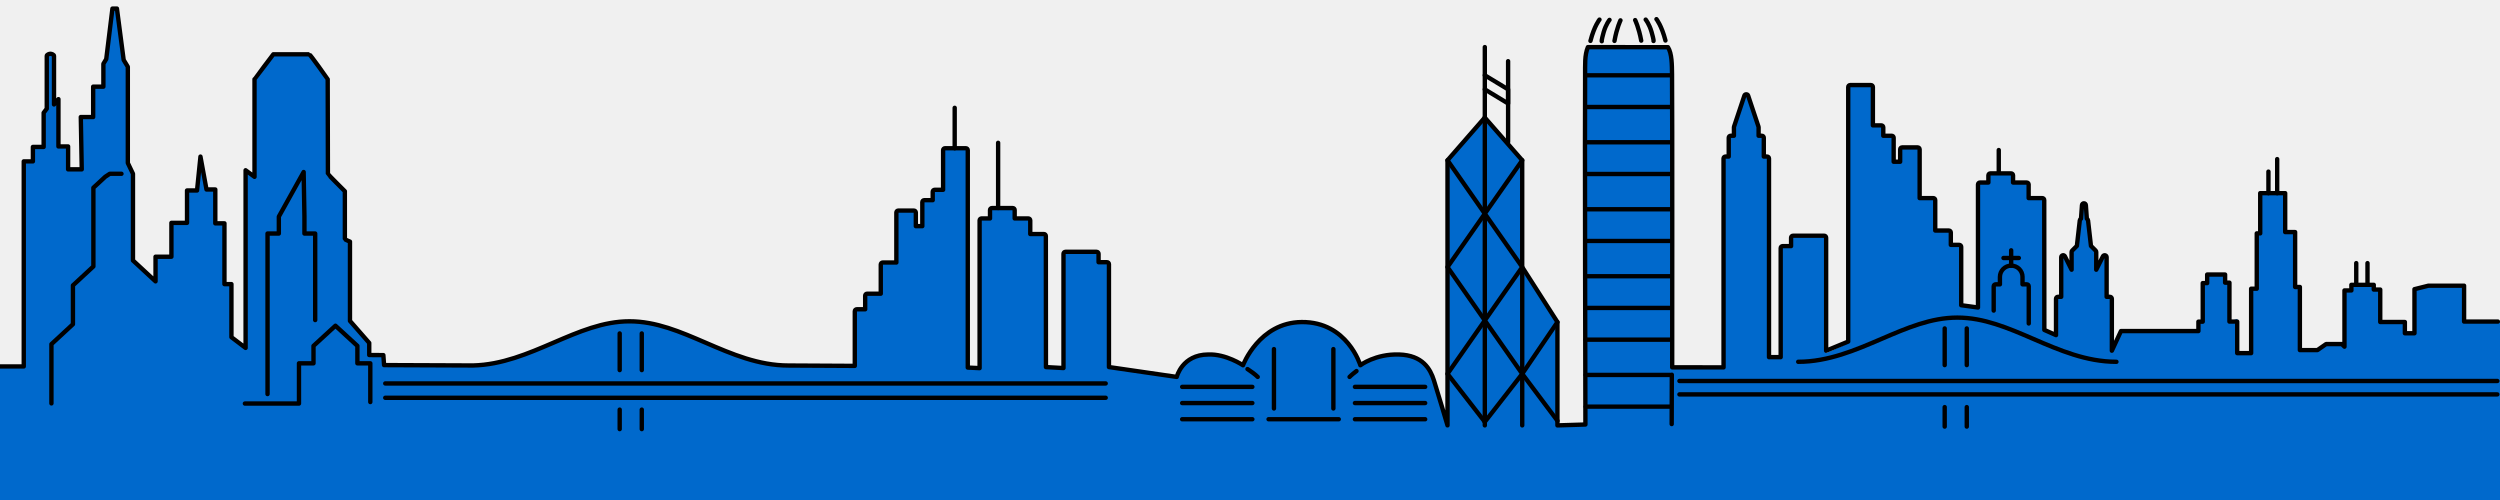
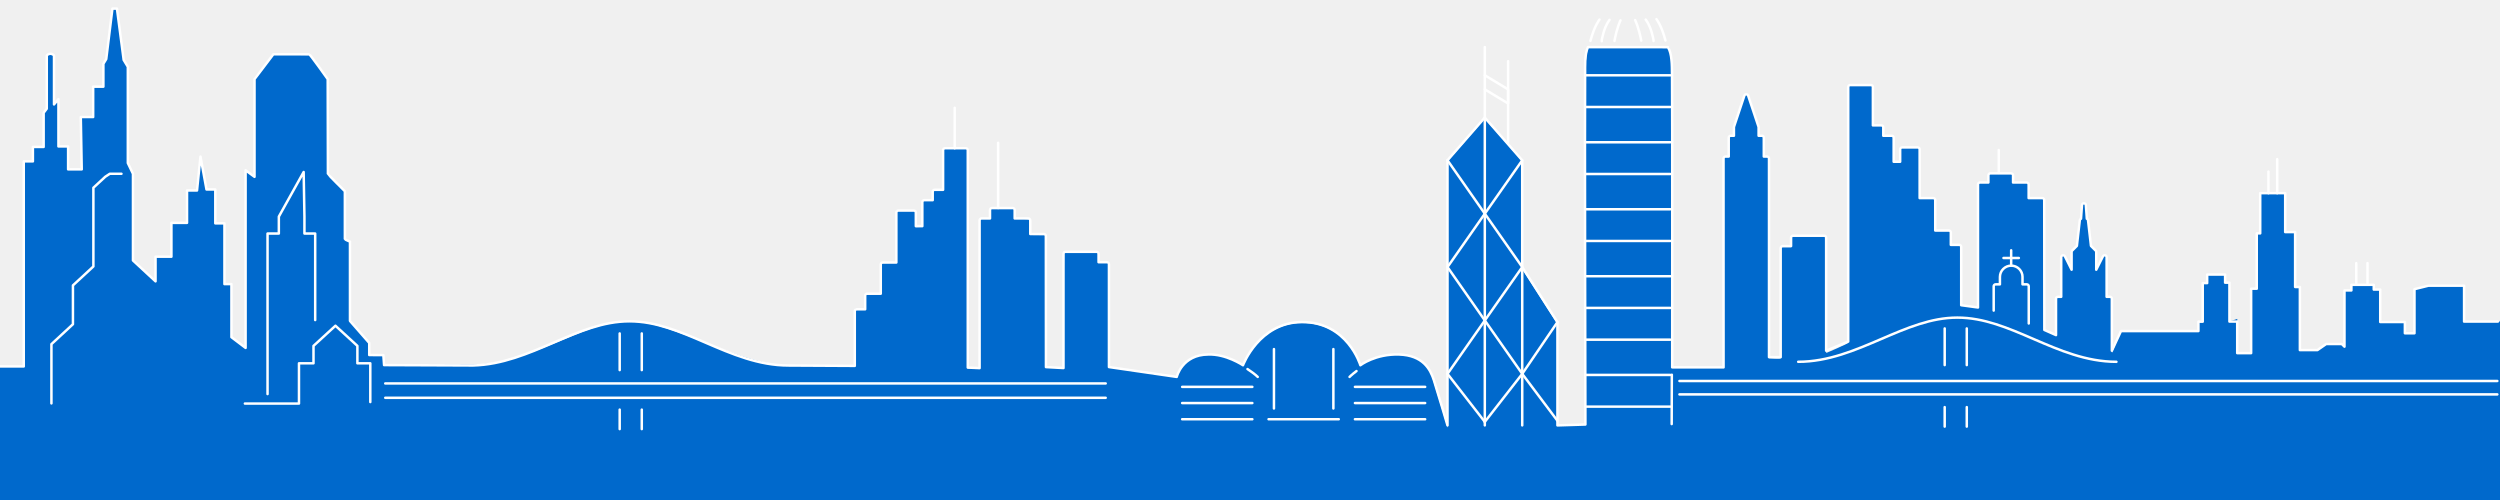
<svg xmlns="http://www.w3.org/2000/svg" version="1.1" viewBox="0 0 2000 400">
  <style type="text/css">
		.brand_color {fill:#0069cc;}
+ 		.outline_color {
+ 			fill:none;
+ 			stroke:#fff;
+ 			stroke-width:2;
+ 			stroke-linecap:round;
+ 			stroke-linejoin:round;
+ 			stroke-miterlimit:1.5;
+ 		}
	</style>
  <g id="back">
    <path class="brand_color" d="M0,324.58v-31.57h19V128.96h7.32v-11.55h8.6V90.09l2.49-3.27V44.57c0-0.94,1.88-1.71,2.9-1.71   s2.9,0.77,2.9,1.71V83.4l3.54-4.24V117h7.74v18.33h10.9l-0.76-41.85h9.9v-24.3h8.18V50.9l2.28-3.77l4.95-40.39l3.61-0.01   l5.35,40.72c0.01,0.09-0.02,0.17-0.02,0.25l3.39,5.59v77.99l4.12,7.61v69.34l18.05,16.72v-19.71h12.7v-27.09h12.49v-25.9h8   l2.75-27.11l4.83,26.31h7.04v27.09h7.32v48.62h5.59v42.25l11.339,8.758L196.48,136.2l7.151,4.635l0.029-77.475   c0.05-0.2,14.819-19.665,14.819-19.665l29.624,0.438c0.67-0.06,14.007,19.087,14.057,19.217l-0.155,75.318   c0,0.36,13.885,14.833,13.885,14.833l0.029,37.008c0,0.26,4.061,2.78,4.061,2.78l-0.309,62.713l15.719,18.337v9.68l11.3,0.07v7.99   l68.04-0.48c48.65,1.561,91.44-34.81,128.84-34.81c32.83,0,89.23,35.551,127.26,35.62c24.851,0.04,53,0.29,53,0.29l0.175-45.531   h8.333l-0.03-11.351l12.53-0.151l0.145-25.098l12.157-0.069l-0.301-42.166l15.7,0.036v13.35l5.41-0.17V160.4h7.76v-8.06h8.76   l0.445-33.274l19.206-0.166v175.78h9.09V175.23h8.76v-8.06h19.28v7.53l12.733,0.812l0.352,12.49l12.201,0.133l0.223,105.484   l13.757,0.709l0.804-91.949l27.327-0.123l0.021,7.912l8.241,0.052l0.402,83.442l54.108,7.728c0,0,4.28-17.811,25.19-17.931   c11.01-0.11,20.739,4.19,27.8,8.61l0,0c0,0,12.86-33.32,46.96-33.61c36.61-0.351,46.92,33.75,46.92,33.75s12.71-8.96,30.99-8.851   c20.91,0.121,25.893,16.095,27.345,21.141s11.405,37.67,11.405,37.67V129.1l29.85-34.18l29.94,34.18v86.41l28.18,44v80.561   l22.57-0.82c0,0-0.78-245.85-0.431-277.57c0.101-8.82,0.96-17.54,2.141-23.52l0.09,0.02l65.02-0.08c0,0,2.15,12.64,2.28,23.23   c0.41,31.72-0.32,232.42-0.32,232.42l41.511,0.125V126.65c0-0.86,0.699-1.56,1.56-1.56h2.6v-15.07c0-0.86,0.7-1.56,1.561-1.56h2.6   v-6.75c0-0.17,0.03-0.34,0.08-0.49l8.311-24.94c0.43-1.27,2.529-1.27,2.96,0l8.31,24.94c0.051,0.16,0.08,0.32,0.08,0.49v6.75h2.6   c0.86,0,1.561,0.7,1.561,1.56v15.07h2.6c0.86,0,1.561,0.7,1.561,1.56v159.93c0,0,9.35,0.859,9.35,0V199.3   c0-0.86,0.7-1.56,1.561-1.56h6.75v-6.75c0-0.86,0.699-1.56,1.56-1.56h24.94c0.859,0,1.56,0.7,1.56,1.56v91.43   c0,0,17.66-7.449,17.66-8.311V69.47c0-0.86,0.7-1.56,1.561-1.56h16.62c0.859,0,1.56,0.7,1.56,1.56v30.69h6.75   c0.86,0,1.56,0.7,1.56,1.56v6.75h6.75c0.86,0,1.561,0.7,1.561,1.56v19.22h5.189v-9.91c0-0.86,0.7-1.56,1.561-1.56h12.47   c0.86,0,1.561,0.7,1.561,1.56v39h10.91c0.859,0,1.56,0.7,1.56,1.56v24.38h10.91c0.86,0,1.561,0.7,1.561,1.56v9.91h6.75   c0.859,0,1.56,0.7,1.56,1.56l-0.04,46.86l13.419,1.83l0.051-98.56c0-0.86,0.7-1.56,1.561-1.56h6.76v-5.75   c0-0.86,0.7-1.56,1.56-1.56h16.62c0.86,0,1.561,0.7,1.561,1.56v5.75h10.91c0.859,0,1.56,0.7,1.56,1.56v10.91h10.91   c0.86,0,1.561,0.69,1.561,1.56l0.028,104.029l9.341,4.15l0.061-29.21c0-0.86,0.7-1.56,1.56-1.56h2.601v-31.69   c0-0.72,0.5-1.351,1.199-1.521c0.7-0.17,1.431,0.17,1.75,0.82l5.36,10.721v-14.18c0-0.421,0.16-0.811,0.45-1.111l3.77-3.77   l2.34-20.46c0.07-0.58,0.45-1.06,0.961-1.27l0.779-10.91c0.061-0.82,0.74-1.45,1.551-1.45c0.81,0,1.5,0.63,1.56,1.45l0.78,10.91   c0.51,0.21,0.89,0.69,0.96,1.27l2.34,20.46l3.77,3.77c0.29,0.291,0.45,0.69,0.45,1.111v14.18l5.36-10.721   c0.319-0.64,1.05-0.99,1.75-0.82c0.71,0.17,1.2,0.791,1.2,1.521v31.69h2.619c0.86,0,1.561,0.699,1.561,1.56v43.56l7.29-17.729   h61.95v-7.521h3.46v-30.85h3.54v-6.84h14.359v6.49h3.46v31.13l6.22-2v27.239h11.141V230.83h4.49v-44.27h2.77v-32.17h19.98v31.13   h7.949v43.93h3.801v50.489h14.029l6.98-4.84h12.56l2.11,2.101v-45h5.53v-4.49h17.899v3.8h5.181v25.95h19.71v8.99h7.68V231.2   l11.17-2.79h28.521v28.71l28.71,0.049V400H0V324.58z" />
  </g>
  <g id="HKtower2">
-     <path fill="none" stroke="#000000" stroke-width="3.5" stroke-linecap="round" stroke-linejoin="round" stroke-miterlimit="1.414" d="   M1217.78,340.31V216" />
-     <path fill="none" stroke="#000000" stroke-width="3.5" stroke-linecap="round" stroke-linejoin="round" stroke-miterlimit="1.414" d="   M1187.85,94.06v246.25" />
-     <path fill="none" stroke="#000000" stroke-width="3.5" stroke-linecap="round" stroke-linejoin="round" stroke-miterlimit="1.414" d=" M1158,128.24l29.85,42.71l-29.85,42.7l29.85,42.709L1158,299.07l29.85,38.43" />
-     <path fill="none" stroke="#000000" stroke-width="3.5" stroke-linecap="round" stroke-linejoin="round" stroke-miterlimit="1.414" d=" M1187.85,337.5l29.94-38.43l-29.94-42.711l29.94-42.709l-29.94-42.71l29.94-42.71" />
-     <path fill="none" stroke="#000000" stroke-width="3.5" stroke-linecap="round" stroke-linejoin="round" stroke-miterlimit="1.414" d=" M1245.96,257.65l-28.18,41.42l28.18,37.55" />
+     <path class="outline_color" d="M1217.78,340.31V216" />
+     <path class="outline_color" d="M1187.85,94.06v246.25" />
+     <path class="outline_color" d="M1158,128.24l29.85,42.71l-29.85,42.7l29.85,42.709L1158,299.07l29.85,38.43" />
+     <path class="outline_color" d="M1187.85,337.5l29.94-38.43l-29.94-42.711l29.94-42.709l-29.94-42.71l29.94-42.71" />
+     <path class="outline_color" d="M1245.96,257.65l-28.18,41.42l28.18,37.55" />
  </g>
-   <path fill="none" stroke="#000000" stroke-width="3.5" stroke-linecap="round" stroke-linejoin="round" stroke-miterlimit="1.414" d="  M1337.35,339.25c0,0,0.048-15.695,0.109-39.46" />
+   <path class="outline_color" d="  M1337.35,339.25c0,0,0.048-15.695,0.109-39.46" />
  <g id="HKtower">
-     <path fill="none" stroke="#000000" stroke-width="3.5" stroke-linecap="round" stroke-linejoin="round" stroke-miterlimit="1.414" d="   M1268.57,60.23h67.66" />
-     <path fill="none" stroke="#000000" stroke-width="3.5" stroke-linecap="round" stroke-linejoin="round" stroke-miterlimit="1.414" d="   M1268.57,85.59h67.66" />
-     <path fill="none" stroke="#000000" stroke-width="3.5" stroke-linecap="round" stroke-linejoin="round" stroke-miterlimit="1.414" d="   M1268.57,113.8h67.66" />
-     <path fill="none" stroke="#000000" stroke-width="3.5" stroke-linecap="round" stroke-linejoin="round" stroke-miterlimit="1.414" d="   M1268.57,139.2h67.66" />
-     <path fill="none" stroke="#000000" stroke-width="3.5" stroke-linecap="round" stroke-linejoin="round" stroke-miterlimit="1.414" d="   M1268.57,167.4h67.66" />
-     <path fill="none" stroke="#000000" stroke-width="3.5" stroke-linecap="round" stroke-linejoin="round" stroke-miterlimit="1.414" d="   M1268.57,192.77h67.66" />
-     <path fill="none" stroke="#000000" stroke-width="3.5" stroke-linecap="round" stroke-linejoin="round" stroke-miterlimit="1.414" d="   M1268.57,220.98h67.66" />
-     <path fill="none" stroke="#000000" stroke-width="3.5" stroke-linecap="round" stroke-linejoin="round" stroke-miterlimit="1.414" d="   M1268.57,246.34h67.66" />
-     <path fill="none" stroke="#000000" stroke-width="3.5" stroke-linecap="round" stroke-linejoin="round" stroke-miterlimit="1.414" d="   M1268.57,271.74h67.66" />
-     <path fill="none" stroke="#000000" stroke-width="3.5" stroke-linecap="round" stroke-linejoin="round" stroke-miterlimit="1.414" d="   M1268.57,299.95h67.66" />
-     <path fill="none" stroke="#000000" stroke-width="3.5" stroke-linecap="round" stroke-linejoin="round" stroke-miterlimit="1.414" d="   M1268.57,325.31h67.66" />
+     <path class="outline_color" d="   M1268.57,60.23h67.66" />
+     <path class="outline_color" d="   M1268.57,85.59h67.66" />
+     <path class="outline_color" d="   M1268.57,113.8h67.66" />
+     <path class="outline_color" d="   M1268.57,139.2h67.66" />
+     <path class="outline_color" d="   M1268.57,167.4h67.66" />
+     <path class="outline_color" d="   M1268.57,192.77h67.66" />
+     <path class="outline_color" d="   M1268.57,220.98h67.66" />
+     <path class="outline_color" d="   M1268.57,246.34h67.66" />
+     <path class="outline_color" d="   M1268.57,271.74h67.66" />
+     <path class="outline_color" d="   M1268.57,299.95h67.66" />
+     <path class="outline_color" d="   M1268.57,325.31h67.66" />
  </g>
  <g id="hkmarina">
-     <path fill="none" stroke="#000000" stroke-width="3.5" stroke-linecap="round" stroke-linejoin="round" stroke-miterlimit="1.414" d="  M1006.18,301.529c0,0-1.805-2.034-8.181-6.275" />
-     <path fill="none" stroke="#000000" stroke-width="3.5" stroke-linecap="round" stroke-linejoin="round" stroke-miterlimit="1.414" d="  M945.73,309.5h56.149" />
-     <path fill="none" stroke="#000000" stroke-width="3.5" stroke-linecap="round" stroke-linejoin="round" stroke-miterlimit="1.414" d="M945.73,322.44h56.149" />
-     <path fill="none" stroke="#000000" stroke-width="3.5" stroke-linecap="round" stroke-linejoin="round" stroke-miterlimit="1.414" d="    M945.73,335.39h56.149" />
-     <path fill="none" stroke="#000000" stroke-width="3.5" stroke-linecap="round" stroke-linejoin="round" stroke-miterlimit="1.414" d="    M1014.85,335.39H1071" />
-     <path fill="none" stroke="#000000" stroke-width="3.5" stroke-linecap="round" stroke-linejoin="round" stroke-miterlimit="1.414" d="    M1083.95,309.5h56.18" />
-     <path fill="none" stroke="#000000" stroke-width="3.5" stroke-linecap="round" stroke-linejoin="round" stroke-miterlimit="1.414" d="  M1083.95,322.44h56.18" />
-     <path fill="none" stroke="#000000" stroke-width="3.5" stroke-linecap="round" stroke-linejoin="round" stroke-miterlimit="1.414" d="  M1083.95,335.39h56.18" />
-     <path fill="none" stroke="#000000" stroke-width="3.5" stroke-linecap="round" stroke-linejoin="round" stroke-miterlimit="1.414" d="  M1019.16,279.27v47.511" />
-     <path fill="none" stroke="#000000" stroke-width="3.5" stroke-linecap="round" stroke-linejoin="round" stroke-miterlimit="1.414" d="  M1066.7,279.27v47.511" />
-     <path fill="none" stroke="#000000" stroke-width="3.5" stroke-linecap="round" stroke-linejoin="round" stroke-miterlimit="10" d="   M1085.189,296.847c-4.155,3.156-5.539,4.683-5.539,4.683" />
+     <path class="outline_color" d="  M1006.18,301.529c0,0-1.805-2.034-8.181-6.275" />
+     <path class="outline_color" d="  M945.73,309.5h56.149" />
+     <path class="outline_color" d="M945.73,322.44h56.149" />
+     <path class="outline_color" d="    M945.73,335.39h56.149" />
+     <path class="outline_color" d="    M1014.85,335.39H1071" />
+     <path class="outline_color" d="    M1083.95,309.5h56.18" />
+     <path class="outline_color" d="  M1083.95,322.44h56.18" />
+     <path class="outline_color" d="  M1083.95,335.39h56.18" />
+     <path class="outline_color" d="  M1019.16,279.27v47.511" />
+     <path class="outline_color" d="  M1066.7,279.27v47.511" />
+     <path class="outline_color" d="   M1085.189,296.847c-4.155,3.156-5.539,4.683-5.539,4.683" />
  </g>
  <g id="antenna2">
-     <path fill="none" stroke="#000000" stroke-width="3.5" stroke-linecap="round" stroke-linejoin="round" stroke-miterlimit="1.414" d="   M1272.36,32.713c3.081-11.964,7.229-17.033,7.229-17.033" />
-     <path fill="none" stroke="#000000" stroke-width="3.5" stroke-linecap="round" stroke-linejoin="round" stroke-miterlimit="1.414" d="   M1281.4,33.004c0,0-0.41-0.304,1.529-7.235c1.87-6.483,4.69-9.857,4.69-9.857" />
-     <path fill="none" stroke="#000000" stroke-width="3.5" stroke-linecap="round" stroke-linejoin="round" stroke-miterlimit="1.414" d="   M1322.82,32.796c0,0,0.41-0.327-1.58-7.259c-1.87-6.459-4.69-9.857-4.69-9.857" />
-     <path fill="none" stroke="#000000" stroke-width="3.5" stroke-linecap="round" stroke-linejoin="round" stroke-miterlimit="1.414" d="   M1291.58,32.725c1.88-10.513,4.8-16.437,4.8-16.437" />
-     <path fill="none" stroke="#000000" stroke-width="3.5" stroke-linecap="round" stroke-linejoin="round" stroke-miterlimit="1.414" d="   M1312.98,32.508c-1.931-10.489-4.86-16.437-4.86-16.437" />
-     <path fill="none" stroke="#000000" stroke-width="3.5" stroke-linecap="round" stroke-linejoin="round" stroke-miterlimit="10" d="   M1332.367,32.405c-3.078-11.992-7.207-17.085-7.207-17.085" />
+     <path class="outline_color" d="   M1272.36,32.713c3.081-11.964,7.229-17.033,7.229-17.033" />
+     <path class="outline_color" d="   M1281.4,33.004c0,0-0.41-0.304,1.529-7.235c1.87-6.483,4.69-9.857,4.69-9.857" />
+     <path class="outline_color" d="   M1322.82,32.796c0,0,0.41-0.327-1.58-7.259c-1.87-6.459-4.69-9.857-4.69-9.857" />
+     <path class="outline_color" d="   M1291.58,32.725c1.88-10.513,4.8-16.437,4.8-16.437" />
+     <path class="outline_color" d="   M1312.98,32.508c-1.931-10.489-4.86-16.437-4.86-16.437" />
+     <path class="outline_color" d="   M1332.367,32.405c-3.078-11.992-7.207-17.085-7.207-17.085" />
  </g>
  <g id="buildings3">
    <g id="Layer_4">
-       <path fill="none" stroke="#000000" stroke-width="3.5" stroke-linecap="round" stroke-linejoin="round" stroke-miterlimit="10" d="    M195.91,322.84h43.27V290.65h11.62V276.7l17.56-16.12l17.55,16.12v13.95h10.33v30.989" />
-       <polyline fill="none" stroke="#000000" stroke-width="3.5" stroke-linecap="round" stroke-linejoin="round" stroke-miterlimit="10" points="    214.03,315.25 214.03,186.83 223.07,186.83 223.07,173.28 242.92,137.61 243.55,173.28 243.55,186.83 252.15,186.83    252.15,256.05   " />
+       <path class="outline_color" d="    M195.91,322.84h43.27V290.65h11.62V276.7l17.56-16.12l17.55,16.12v13.95h10.33v30.989" />
+       <polyline class="outline_color" points="    214.03,315.25 214.03,186.83 223.07,186.83 223.07,173.28 242.92,137.61 243.55,173.28 243.55,186.83 252.15,186.83    252.15,256.05   " />
    </g>
-     <path fill="none" stroke="#000000" stroke-width="3.5" stroke-linecap="round" stroke-linejoin="round" stroke-miterlimit="10" d="   M97.165,139.02H87.84l-3.63,2.38l-9.5,8.8v62.96L58.35,228.3v31.08l-17.21,15.931v47.409" />
+     <path class="outline_color" d="   M97.165,139.02H87.84l-3.63,2.38l-9.5,8.8v62.96L58.35,228.3v31.08l-17.21,15.931v47.409" />
  </g>
-   <line fill="none" stroke="#000000" stroke-width="3.5" stroke-linecap="round" stroke-linejoin="round" stroke-miterlimit="10" x1="1599.006" y1="138.28" x2="1599.006" y2="120.03" />
-   <line fill="none" stroke="#000000" stroke-width="3.5" stroke-linecap="round" stroke-linejoin="round" stroke-miterlimit="10" x1="798.5" y1="166.375" x2="798.5" y2="114.25" />
-   <line fill="none" stroke="#000000" stroke-width="3.5" stroke-linecap="round" stroke-linejoin="round" stroke-miterlimit="10" x1="763.75" y1="118.58" x2="763.75" y2="86.25" />
+   <line class="outline_color" x1="1599.006" y1="138.28" x2="1599.006" y2="120.03" />
+   <line class="outline_color" x1="798.5" y1="166.375" x2="798.5" y2="114.25" />
+   <line class="outline_color" x1="763.75" y1="118.58" x2="763.75" y2="86.25" />
  <g id="church">
-     <path fill="none" stroke="#000000" stroke-width="3.5" stroke-linecap="round" stroke-linejoin="round" stroke-miterlimit="10" d="   M1623,258.78v-29.751c0-0.859-0.7-1.559-1.561-1.559h-3.43v-5.832c0.002-0.03,0.01-0.059,0.01-0.089c0-4.979-4.06-9.04-9.04-9.04   c-4.979,0-9.04,4.061-9.04,9.04c0,0.003,0.001,0.007,0.001,0.01v5.911h-3.431c-0.859,0-1.56,0.699-1.56,1.559v19.441" />
-     <path fill="none" stroke="#000000" stroke-width="0.75" stroke-linecap="round" stroke-linejoin="round" stroke-miterlimit="10" d="   M1609.811,221.55" />
-     <line fill="none" stroke="#000000" stroke-width="3.5" stroke-linecap="round" stroke-linejoin="round" stroke-miterlimit="10" x1="1608.93" y1="212.529" x2="1608.93" y2="200.25" />
-     <line fill="none" stroke="#000000" stroke-width="3.5" stroke-linecap="round" stroke-linejoin="round" stroke-miterlimit="10" x1="1615.069" y1="206.39" x2="1602.79" y2="206.39" />
+     <path class="outline_color" d="   M1623,258.78v-29.751c0-0.859-0.7-1.559-1.561-1.559h-3.43v-5.832c0.002-0.03,0.01-0.059,0.01-0.089c0-4.979-4.06-9.04-9.04-9.04   c-4.979,0-9.04,4.061-9.04,9.04c0,0.003,0.001,0.007,0.001,0.01v5.911h-3.431c-0.859,0-1.56,0.699-1.56,1.559v19.441" />
+     <path class="outline_color" d="   M1609.811,221.55" />
+     <line class="outline_color" x1="1608.93" y1="212.529" x2="1608.93" y2="200.25" />
+     <line class="outline_color" x1="1615.069" y1="206.39" x2="1602.79" y2="206.39" />
  </g>
  <g id="bridge2">
-     <path fill="none" stroke="#000000" stroke-width="3.5" stroke-linecap="round" stroke-linejoin="round" stroke-miterlimit="10" d="   M308.204,318.23h576.352" />
-     <path fill="none" stroke="#000000" stroke-width="3.5" stroke-linecap="round" stroke-linejoin="round" stroke-miterlimit="10" d="   M308.204,306.76h576.353" />
-     <line fill="none" stroke="#000000" stroke-width="3.5" stroke-linecap="round" stroke-linejoin="round" stroke-miterlimit="10" x1="513.42" y1="296.08" x2="513.42" y2="266.75" />
-     <line fill="none" stroke="#000000" stroke-width="3.5" stroke-linecap="round" stroke-linejoin="round" stroke-miterlimit="10" x1="495.75" y1="296.08" x2="495.75" y2="266.75" />
-     <line fill="none" stroke="#000000" stroke-width="3.5" stroke-linecap="round" stroke-linejoin="round" stroke-miterlimit="10" x1="495.75" y1="343.28" x2="495.75" y2="327.69" />
-     <line fill="none" stroke="#000000" stroke-width="3.5" stroke-linecap="round" stroke-linejoin="round" stroke-miterlimit="10" x1="513.42" y1="343.28" x2="513.42" y2="327.69" />
+     <path class="outline_color" d="   M308.204,318.23h576.352" />
+     <path class="outline_color" d="   M308.204,306.76h576.353" />
+     <line class="outline_color" x1="513.42" y1="296.08" x2="513.42" y2="266.75" />
+     <line class="outline_color" x1="495.75" y1="296.08" x2="495.75" y2="266.75" />
+     <line class="outline_color" x1="495.75" y1="343.28" x2="495.75" y2="327.69" />
+     <line class="outline_color" x1="513.42" y1="343.28" x2="513.42" y2="327.69" />
  </g>
  <g id="bridge1">
-     <path fill="none" stroke="#000000" stroke-width="3.5" stroke-linecap="round" stroke-linejoin="round" stroke-miterlimit="10" d="   M1343.553,304.79h654.314" />
-     <path fill="none" stroke="#000000" stroke-width="3.5" stroke-linecap="round" stroke-linejoin="round" stroke-miterlimit="10" d="   M1343.553,315.52h654.314" />
-     <path fill="none" stroke="#000000" stroke-width="3.5" stroke-linecap="round" stroke-linejoin="round" stroke-miterlimit="10" d="   M1438.57,289.43c23.989,0,45.619-9.289,66.529-18.27c20.45-8.78,39.771-17.08,60.75-17.08c21.271,0,40.57,8.32,61.011,17.14   c20.76,8.95,42.239,18.22,66.27,18.22" />
-     <line fill="none" stroke="#000000" stroke-width="3.5" stroke-linecap="round" stroke-linejoin="round" stroke-miterlimit="10" x1="1555.75" y1="292.08" x2="1555.75" y2="262.75" />
-     <line fill="none" stroke="#000000" stroke-width="3.5" stroke-linecap="round" stroke-linejoin="round" stroke-miterlimit="10" x1="1555.75" y1="341.28" x2="1555.75" y2="325.69" />
-     <line fill="none" stroke="#000000" stroke-width="3.5" stroke-linecap="round" stroke-linejoin="round" stroke-miterlimit="10" x1="1573.42" y1="292.08" x2="1573.42" y2="262.75" />
-     <line fill="none" stroke="#000000" stroke-width="3.5" stroke-linecap="round" stroke-linejoin="round" stroke-miterlimit="10" x1="1573.42" y1="341.28" x2="1573.42" y2="325.69" />
+     <path class="outline_color" d="   M1343.553,304.79h654.314" />
+     <path class="outline_color" d="   M1343.553,315.52h654.314" />
+     <path class="outline_color" d="   M1438.57,289.43c23.989,0,45.619-9.289,66.529-18.27c20.45-8.78,39.771-17.08,60.75-17.08c21.271,0,40.57,8.32,61.011,17.14   c20.76,8.95,42.239,18.22,66.27,18.22" />
+     <line class="outline_color" x1="1555.75" y1="292.08" x2="1555.75" y2="262.75" />
+     <line class="outline_color" x1="1555.75" y1="341.28" x2="1555.75" y2="325.69" />
+     <line class="outline_color" x1="1573.42" y1="292.08" x2="1573.42" y2="262.75" />
+     <line class="outline_color" x1="1573.42" y1="341.28" x2="1573.42" y2="325.69" />
  </g>
-   <path id="border" fill="none" stroke="#000000" stroke-width="3.5" stroke-linecap="round" stroke-linejoin="round" stroke-miterlimit="10" d="M1998.29,257.26h-27.02v-28.71h-28.521l-11.17,2.79v35.26h-7.68v-8.99h-19.71V231.66h-5.181v-3.801h-17.899v4.49h-5.53v44.99 l-2.11-2.1h-12.56l-6.98,4.84H1839.9v-50.49h-3.801v-43.93h-7.949v-31.13h-19.98v32.17h-2.77v44.27h-4.49v51.53h-11.141v-25.24 h-6.22v-31.13h-3.46v-6.489h-14.359v6.84h-3.54v30.85h-3.46v7.52h-61.95l-7.3,15.721V239.01c0-0.859-0.7-1.56-1.561-1.56h-2.62 v-31.69c0-0.73-0.49-1.35-1.2-1.52c-0.699-0.17-1.43,0.18-1.75,0.82l-5.359,10.719V201.6c0-0.42-0.16-0.82-0.45-1.109l-3.771-3.77 l-2.34-20.46c-0.069-0.58-0.449-1.06-0.96-1.27l-0.779-10.91c-0.061-0.82-0.75-1.45-1.561-1.45c-0.81,0-1.49,0.64-1.55,1.45 l-0.78,10.91c-0.51,0.21-0.89,0.69-0.96,1.27l-2.34,20.46l-3.77,3.77c-0.29,0.3-0.45,0.699-0.45,1.109v14.17l-5.36-10.72 c-0.32-0.649-1.05-0.989-1.75-0.819s-1.2,0.799-1.2,1.52v31.689h-2.6c-0.86,0-1.56,0.701-1.56,1.561v29.09l-9.341-4.15 l-0.08-103.899c0-0.87-0.7-1.56-1.56-1.56h-10.91v-10.91c0-0.86-0.7-1.56-1.561-1.56h-10.909v-5.75c0-0.86-0.7-1.56-1.561-1.56 h-16.62c-0.859,0-1.56,0.7-1.56,1.56v5.75h-6.761c-0.859,0-1.56,0.7-1.56,1.56V246l-13.419-1.83v-46.72c0-0.86-0.7-1.56-1.561-1.56 h-6.75v-9.91c0-0.86-0.7-1.56-1.56-1.56h-10.91v-24.38c0-0.86-0.7-1.56-1.561-1.56h-10.909v-39c0-0.86-0.7-1.56-1.561-1.56h-12.47 c-0.86,0-1.561,0.7-1.561,1.56v9.91h-5.189v-19.22c0-0.86-0.7-1.56-1.561-1.56h-6.75v-6.75c0-0.86-0.7-1.56-1.56-1.56h-6.75V69.61 c0-0.86-0.7-1.56-1.561-1.56h-16.62c-0.859,0-1.56,0.7-1.56,1.56v203.64l-17.66,7.311V190.13c0-0.86-0.7-1.56-1.56-1.56h-24.94 c-0.86,0-1.56,0.7-1.56,1.56v6.75h-6.75c-0.86,0-1.561,0.7-1.561,1.56v87.281h-9.34V126.79c0-0.86-0.7-1.56-1.56-1.56h-2.601v-15.07 c0-0.86-0.7-1.56-1.56-1.56h-2.601v-6.75c0-0.18-0.029-0.34-0.079-0.5l-8.311-24.94c-0.43-1.27-2.53-1.27-2.96,0l-8.31,24.94 c-0.051,0.16-0.08,0.33-0.08,0.5v6.75h-2.601c-0.86,0-1.56,0.7-1.56,1.56v15.07h-2.601c-0.859,0-1.56,0.7-1.56,1.56l0.03,167.11 l-41.092-0.041c0,0,0.16-211.978-0.129-234.399c-0.095-7.416-0.053-16.672-3.272-21.71c-4.991-0.008-59.582-0.1-64.037-0.05 c-2.73,6.542-2.145,14.332-2.23,22.12c-0.35,31.72,0.24,279.791,0.24,279.791l-22.38,0.699V257.65l-28.18-44v-85.41l-29.94-34.18 L1158,128.24V340.31c0,0-7.92-26.803-10.908-36.158c-2.842-8.897-8.842-19.952-27.842-20.552s-30.96,8.61-30.96,8.61 s-10.34-34.91-46.95-34.56c-34.09,0.289-46.95,34.56-46.95,34.56s-13.64-9.21-27.81-8.61c-20.92,0.121-25.19,17.93-25.19,17.93 l-54.229-7.889v-82.32c0-0.86-0.7-1.561-1.561-1.561h-6.75v-6.75c0-0.859-0.699-1.56-1.56-1.56h-24.94c-0.859,0-1.56,0.7-1.56,1.56 v91.43l-14.03-0.77l-0.08-104.89c0-0.86-0.7-1.56-1.56-1.56h-10.91v-10.91c0-0.86-0.7-1.56-1.56-1.56h-10.91V168 c0-0.86-0.7-1.56-1.561-1.56h-16.62c-0.859,0-1.56,0.7-1.56,1.56v6.75h-6.76c-0.86,0-1.561,0.7-1.561,1.56V294.5l-9.46-0.439V120.14 c0-0.86-0.7-1.56-1.56-1.56h-16.62c-0.86,0-1.56,0.7-1.56,1.56v31.69h-6.75c-0.86,0-1.561,0.7-1.561,1.56v6.75h-6.75 c-0.86,0-1.56,0.7-1.56,1.56v19.22h-5.19v-10.91c0-0.86-0.7-1.56-1.56-1.56H718.64c-0.859,0-1.56,0.7-1.56,1.56v40h-10.91 c-0.859,0-1.56,0.7-1.56,1.561v23.38H693.7c-0.86,0-1.561,0.7-1.561,1.56v10.91h-6.75c-0.859,0-1.56,0.7-1.56,1.561v43.72l-53-0.29 c-24.03,0-45.51-9.27-66.271-18.221c-20.439-8.819-39.739-17.14-61.01-17.14c-20.979,0-40.3,8.3-60.75,17.08 c-20.26,8.7-41.194,17.692-64.297,18.244c-0.742,0.018-70.497-0.298-71.243-0.298l-0.57-7.986l-11.3-0.07v-9.68l-15.41-17.609 v-63.44c0,0-4.08-1.68-4.08-1.95l-0.01-38.36c0,0-13.56-13.48-13.56-13.84l-0.17-75.79c-0.05-0.13-14.1-19.98-14.77-19.92h-28.71 c0,0-14.97,19.73-15.02,19.93h-0.05v78.1l-7.13-5.26v142.13l-11.33-8.59v-42.45h-5.59v-48.62h-7.32v-27.09h-7.04l-4.83-26.31 l-2.75,27.11h-8v25.9h-12.49v27.09h-12.7v19.71l-18.05-16.721V139.02l-4.12-8.6V53.43l-3.39-5.59c0-0.09,0.03-0.16,0.02-0.25 L93.55,6.87l-3.61,0.01l-4.95,40.39l-2.28,3.77v18.29h-8.18v24.3h-9.9l0.76,41.85h-10.9v-18.33h-7.74V79.31l-3.54,4.24V44.72 c0-0.94-1.88-1.71-2.9-1.71s-2.9,0.76-2.9,1.71v42.25l-2.49,3.27v27.31h-8.6v11.55H19v164.05H0" />
+   <path class="outline_color" id="border" d="M1998.29,257.26h-27.02v-28.71h-28.521l-11.17,2.79v35.26h-7.68v-8.99h-19.71V231.66h-5.181v-3.801h-17.899v4.49h-5.53v44.99 l-2.11-2.1h-12.56l-6.98,4.84H1839.9v-50.49h-3.801v-43.93h-7.949v-31.13h-19.98v32.17h-2.77v44.27h-4.49v51.53h-11.141v-25.24 h-6.22v-31.13h-3.46v-6.489h-14.359v6.84h-3.54v30.85h-3.46v7.52h-61.95l-7.3,15.721V239.01c0-0.859-0.7-1.56-1.561-1.56h-2.62 v-31.69c0-0.73-0.49-1.35-1.2-1.52c-0.699-0.17-1.43,0.18-1.75,0.82l-5.359,10.719V201.6c0-0.42-0.16-0.82-0.45-1.109l-3.771-3.77 l-2.34-20.46c-0.069-0.58-0.449-1.06-0.96-1.27l-0.779-10.91c-0.061-0.82-0.75-1.45-1.561-1.45c-0.81,0-1.49,0.64-1.55,1.45 l-0.78,10.91c-0.51,0.21-0.89,0.69-0.96,1.27l-2.34,20.46l-3.77,3.77c-0.29,0.3-0.45,0.699-0.45,1.109v14.17l-5.36-10.72 c-0.32-0.649-1.05-0.989-1.75-0.819s-1.2,0.799-1.2,1.52v31.689h-2.6c-0.86,0-1.56,0.701-1.56,1.561v29.09l-9.341-4.15 l-0.08-103.899c0-0.87-0.7-1.56-1.56-1.56h-10.91v-10.91c0-0.86-0.7-1.56-1.561-1.56h-10.909v-5.75c0-0.86-0.7-1.56-1.561-1.56 h-16.62c-0.859,0-1.56,0.7-1.56,1.56v5.75h-6.761c-0.859,0-1.56,0.7-1.56,1.56V246l-13.419-1.83v-46.72c0-0.86-0.7-1.56-1.561-1.56 h-6.75v-9.91c0-0.86-0.7-1.56-1.56-1.56h-10.91v-24.38c0-0.86-0.7-1.56-1.561-1.56h-10.909v-39c0-0.86-0.7-1.56-1.561-1.56h-12.47 c-0.86,0-1.561,0.7-1.561,1.56v9.91h-5.189v-19.22c0-0.86-0.7-1.56-1.561-1.56h-6.75v-6.75c0-0.86-0.7-1.56-1.56-1.56h-6.75V69.61 c0-0.86-0.7-1.56-1.561-1.56h-16.62c-0.859,0-1.56,0.7-1.56,1.56v203.64l-17.66,7.311V190.13c0-0.86-0.7-1.56-1.56-1.56h-24.94 c-0.86,0-1.56,0.7-1.56,1.56v6.75h-6.75c-0.86,0-1.561,0.7-1.561,1.56v87.281h-9.34V126.79c0-0.86-0.7-1.56-1.56-1.56h-2.601v-15.07 c0-0.86-0.7-1.56-1.56-1.56h-2.601v-6.75c0-0.18-0.029-0.34-0.079-0.5l-8.311-24.94c-0.43-1.27-2.53-1.27-2.96,0l-8.31,24.94 c-0.051,0.16-0.08,0.33-0.08,0.5v6.75h-2.601c-0.86,0-1.56,0.7-1.56,1.56v15.07h-2.601c-0.859,0-1.56,0.7-1.56,1.56l0.03,167.11 l-41.092-0.041c0,0,0.16-211.978-0.129-234.399c-0.095-7.416-0.053-16.672-3.272-21.71c-4.991-0.008-59.582-0.1-64.037-0.05 c-2.73,6.542-2.145,14.332-2.23,22.12c-0.35,31.72,0.24,279.791,0.24,279.791l-22.38,0.699V257.65l-28.18-44v-85.41l-29.94-34.18 L1158,128.24V340.31c0,0-7.92-26.803-10.908-36.158c-2.842-8.897-8.842-19.952-27.842-20.552s-30.96,8.61-30.96,8.61 s-10.34-34.91-46.95-34.56c-34.09,0.289-46.95,34.56-46.95,34.56s-13.64-9.21-27.81-8.61c-20.92,0.121-25.19,17.93-25.19,17.93 l-54.229-7.889v-82.32c0-0.86-0.7-1.561-1.561-1.561h-6.75v-6.75c0-0.859-0.699-1.56-1.56-1.56h-24.94c-0.859,0-1.56,0.7-1.56,1.56 v91.43l-14.03-0.77l-0.08-104.89c0-0.86-0.7-1.56-1.56-1.56h-10.91v-10.91c0-0.86-0.7-1.56-1.56-1.56h-10.91V168 c0-0.86-0.7-1.56-1.561-1.56h-16.62c-0.859,0-1.56,0.7-1.56,1.56v6.75h-6.76c-0.86,0-1.561,0.7-1.561,1.56V294.5l-9.46-0.439V120.14 c0-0.86-0.7-1.56-1.56-1.56h-16.62c-0.86,0-1.56,0.7-1.56,1.56v31.69h-6.75c-0.86,0-1.561,0.7-1.561,1.56v6.75h-6.75 c-0.86,0-1.56,0.7-1.56,1.56v19.22h-5.19v-10.91c0-0.86-0.7-1.56-1.56-1.56H718.64c-0.859,0-1.56,0.7-1.56,1.56v40h-10.91 c-0.859,0-1.56,0.7-1.56,1.561v23.38H693.7c-0.86,0-1.561,0.7-1.561,1.56v10.91h-6.75c-0.859,0-1.56,0.7-1.56,1.561v43.72l-53-0.29 c-24.03,0-45.51-9.27-66.271-18.221c-20.439-8.819-39.739-17.14-61.01-17.14c-20.979,0-40.3,8.3-60.75,17.08 c-20.26,8.7-41.194,17.692-64.297,18.244c-0.742,0.018-70.497-0.298-71.243-0.298l-0.57-7.986l-11.3-0.07v-9.68l-15.41-17.609 v-63.44c0,0-4.08-1.68-4.08-1.95l-0.01-38.36c0,0-13.56-13.48-13.56-13.84l-0.17-75.79c-0.05-0.13-14.1-19.98-14.77-19.92h-28.71 c0,0-14.97,19.73-15.02,19.93h-0.05v78.1l-7.13-5.26v142.13l-11.33-8.59v-42.45h-5.59v-48.62h-7.32v-27.09h-7.04l-4.83-26.31 l-2.75,27.11h-8v25.9h-12.49v27.09h-12.7v19.71l-18.05-16.721V139.02l-4.12-8.6V53.43l-3.39-5.59c0-0.09,0.03-0.16,0.02-0.25 L93.55,6.87l-3.61,0.01l-4.95,40.39l-2.28,3.77v18.29h-8.18v24.3h-9.9l0.76,41.85h-10.9v-18.33h-7.74V79.31l-3.54,4.24V44.72 c0-0.94-1.88-1.71-2.9-1.71s-2.9,0.76-2.9,1.71v42.25l-2.49,3.27v27.31h-8.6v11.55H19v164.05H0" />
  <g id="antenna1">
-     <path fill="none" stroke="#000000" stroke-width="3.5" stroke-linecap="round" stroke-linejoin="round" stroke-miterlimit="1.414" d="   M1187.85,94.06V37.67" />
-     <path fill="none" stroke="#000000" stroke-width="3.5" stroke-linecap="round" stroke-linejoin="round" stroke-miterlimit="1.414" d="   M1206.48,113.62V48.95" />
-     <path fill="none" stroke="#000000" stroke-width="3.5" stroke-linecap="round" stroke-linejoin="round" stroke-miterlimit="1.414" d="   M1187.85,71.5l18.631,11.28V71.5l-18.631-11.28" />
+     <path class="outline_color" d="   M1187.85,94.06V37.67" />
+     <path class="outline_color" d="   M1206.48,113.62V48.95" />
+     <path class="outline_color" d="   M1187.85,71.5l18.631,11.28V71.5l-18.631-11.28" />
  </g>
  <g id="antenna4">
-     <line fill="none" stroke="#000000" stroke-width="3.5" stroke-linecap="round" stroke-linejoin="round" stroke-miterlimit="10" x1="1885" y1="226.75" x2="1885" y2="210.5" />
-     <line fill="none" stroke="#000000" stroke-width="3.5" stroke-linecap="round" stroke-linejoin="round" stroke-miterlimit="10" x1="1894" y1="226.75" x2="1894" y2="210.5" />
+     <line class="outline_color" x1="1885" y1="226.75" x2="1885" y2="210.5" />
+     <line class="outline_color" x1="1894" y1="226.75" x2="1894" y2="210.5" />
  </g>
  <g id="antenna3">
-     <line fill="none" stroke="#000000" stroke-width="3.5" stroke-linecap="round" stroke-linejoin="round" stroke-miterlimit="10" x1="1814.75" y1="154.53" x2="1814.75" y2="137.28" />
-     <line fill="none" stroke="#000000" stroke-width="3.5" stroke-linecap="round" stroke-linejoin="round" stroke-miterlimit="10" x1="1821.75" y1="154.53" x2="1821.75" y2="127.28" />
+     <line class="outline_color" x1="1814.75" y1="154.53" x2="1814.75" y2="137.28" />
+     <line class="outline_color" x1="1821.75" y1="154.53" x2="1821.75" y2="127.28" />
  </g>
</svg>
